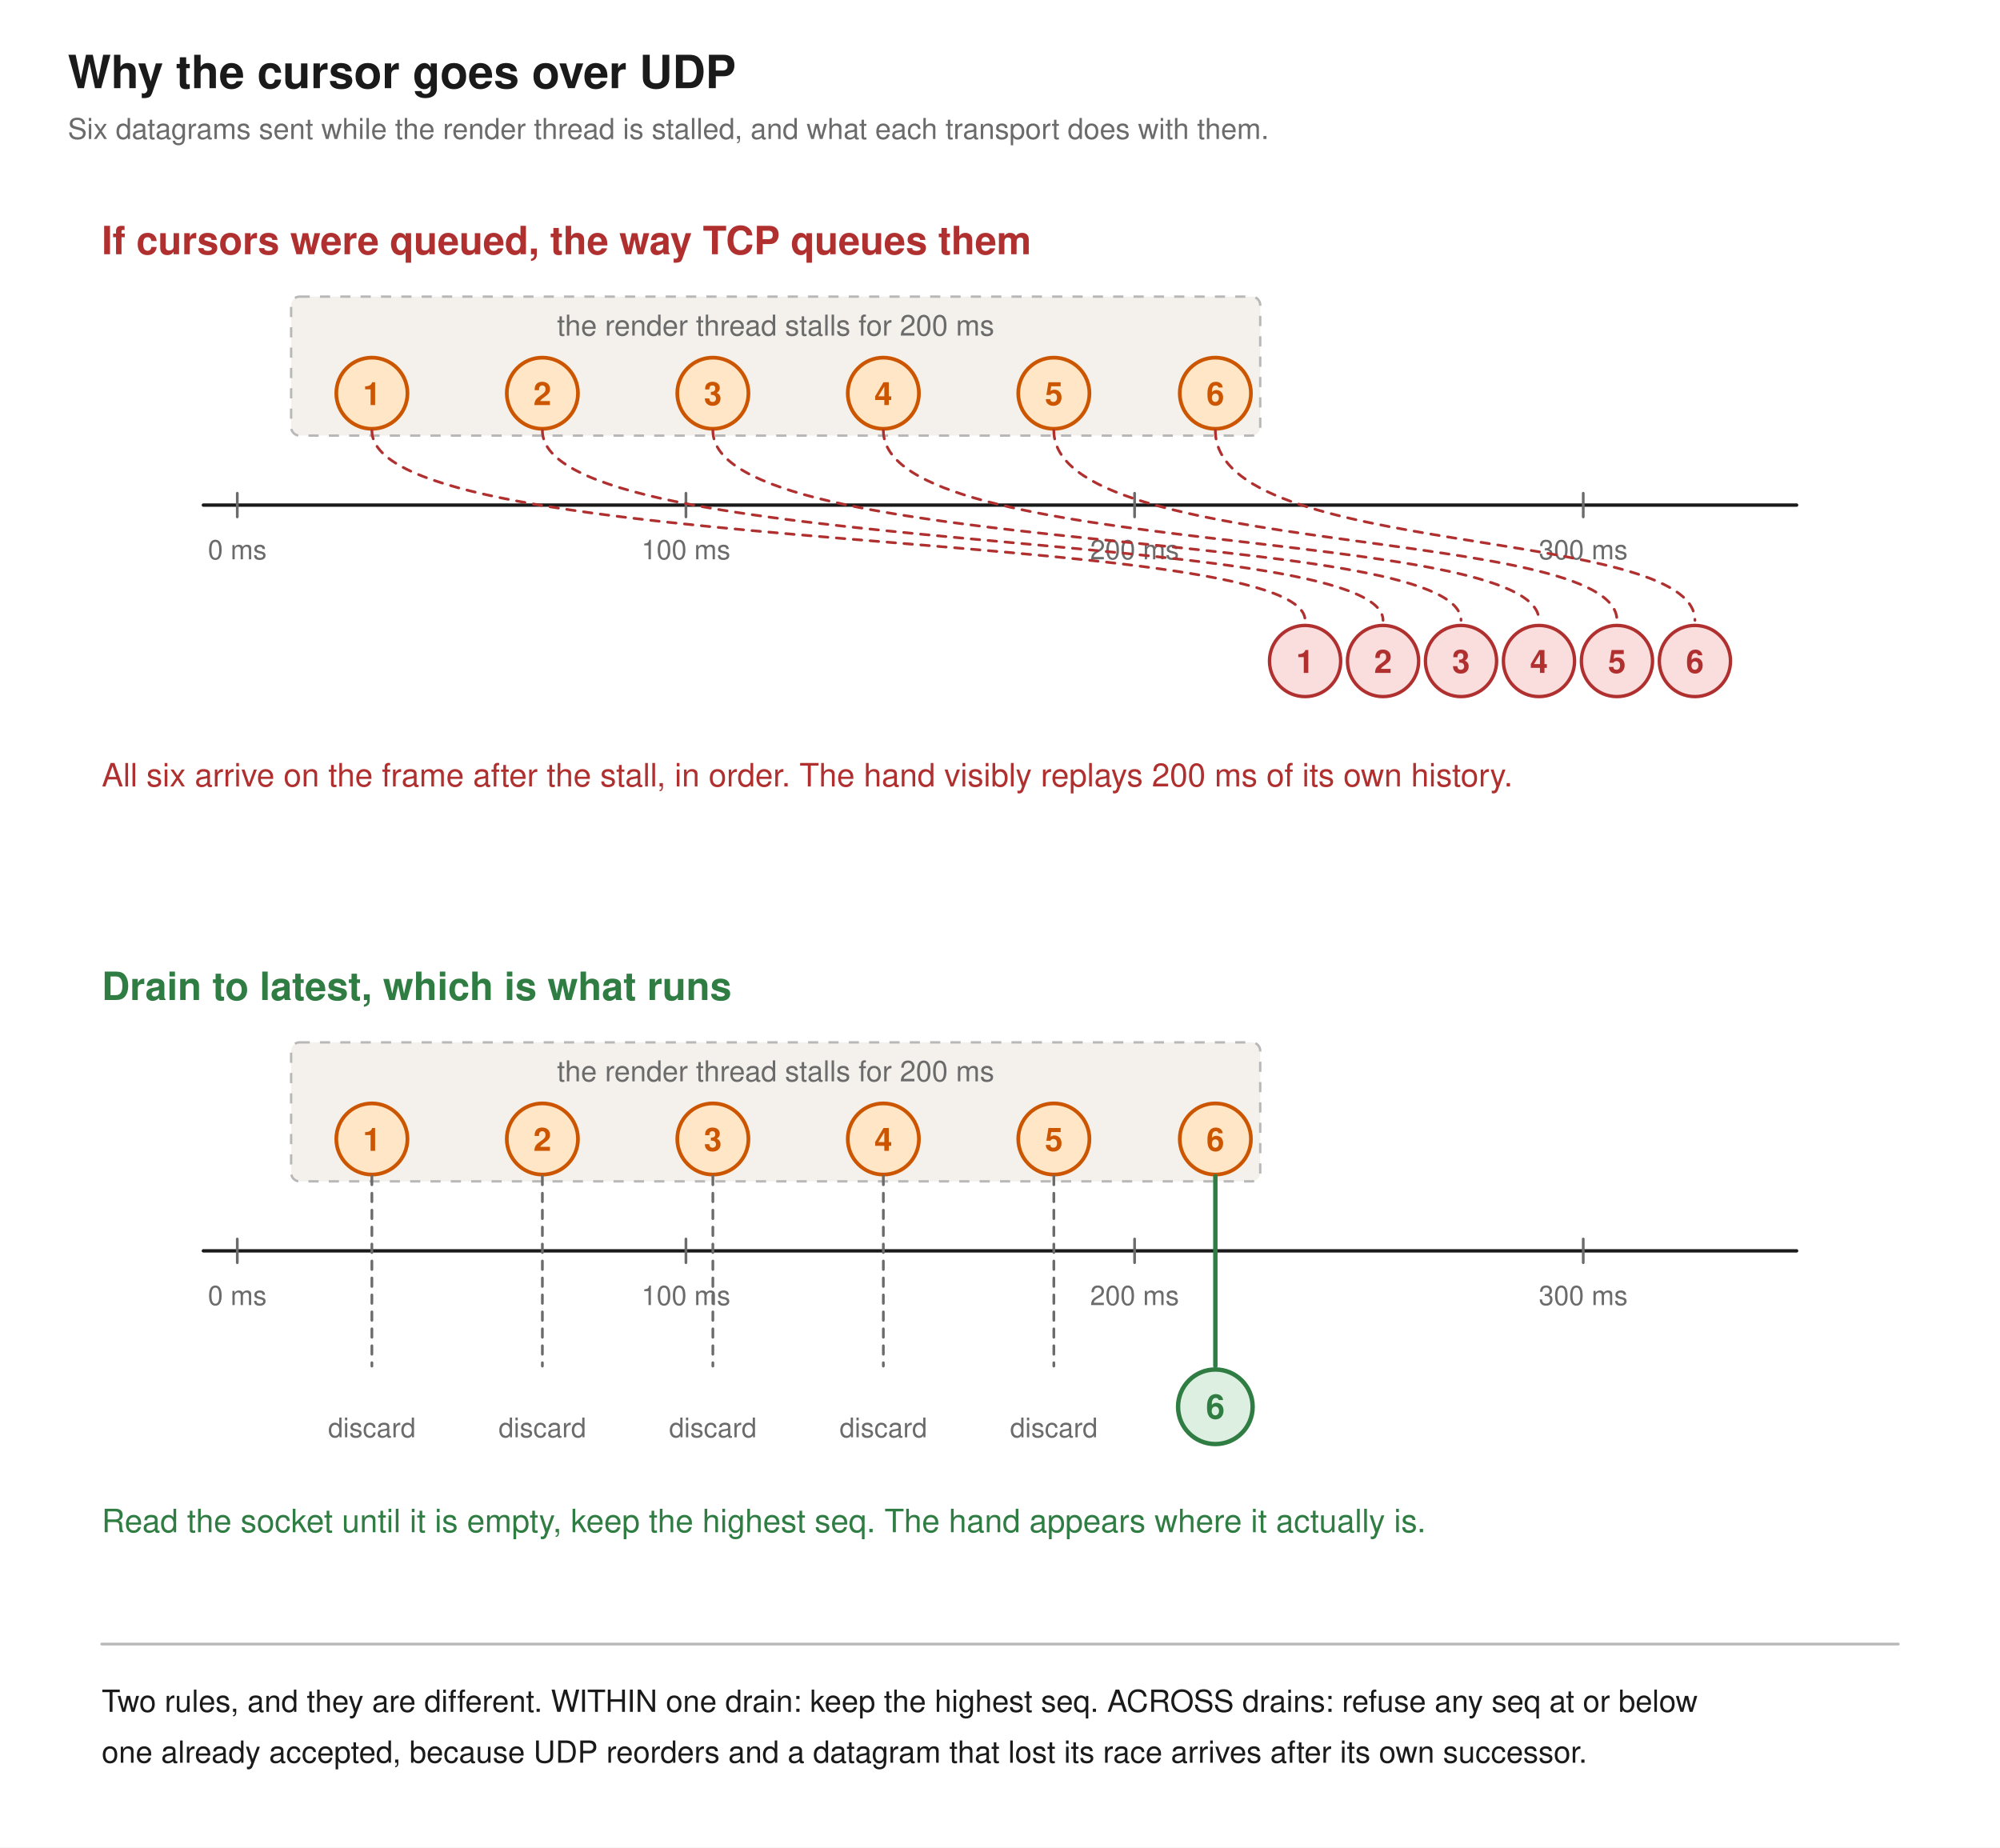
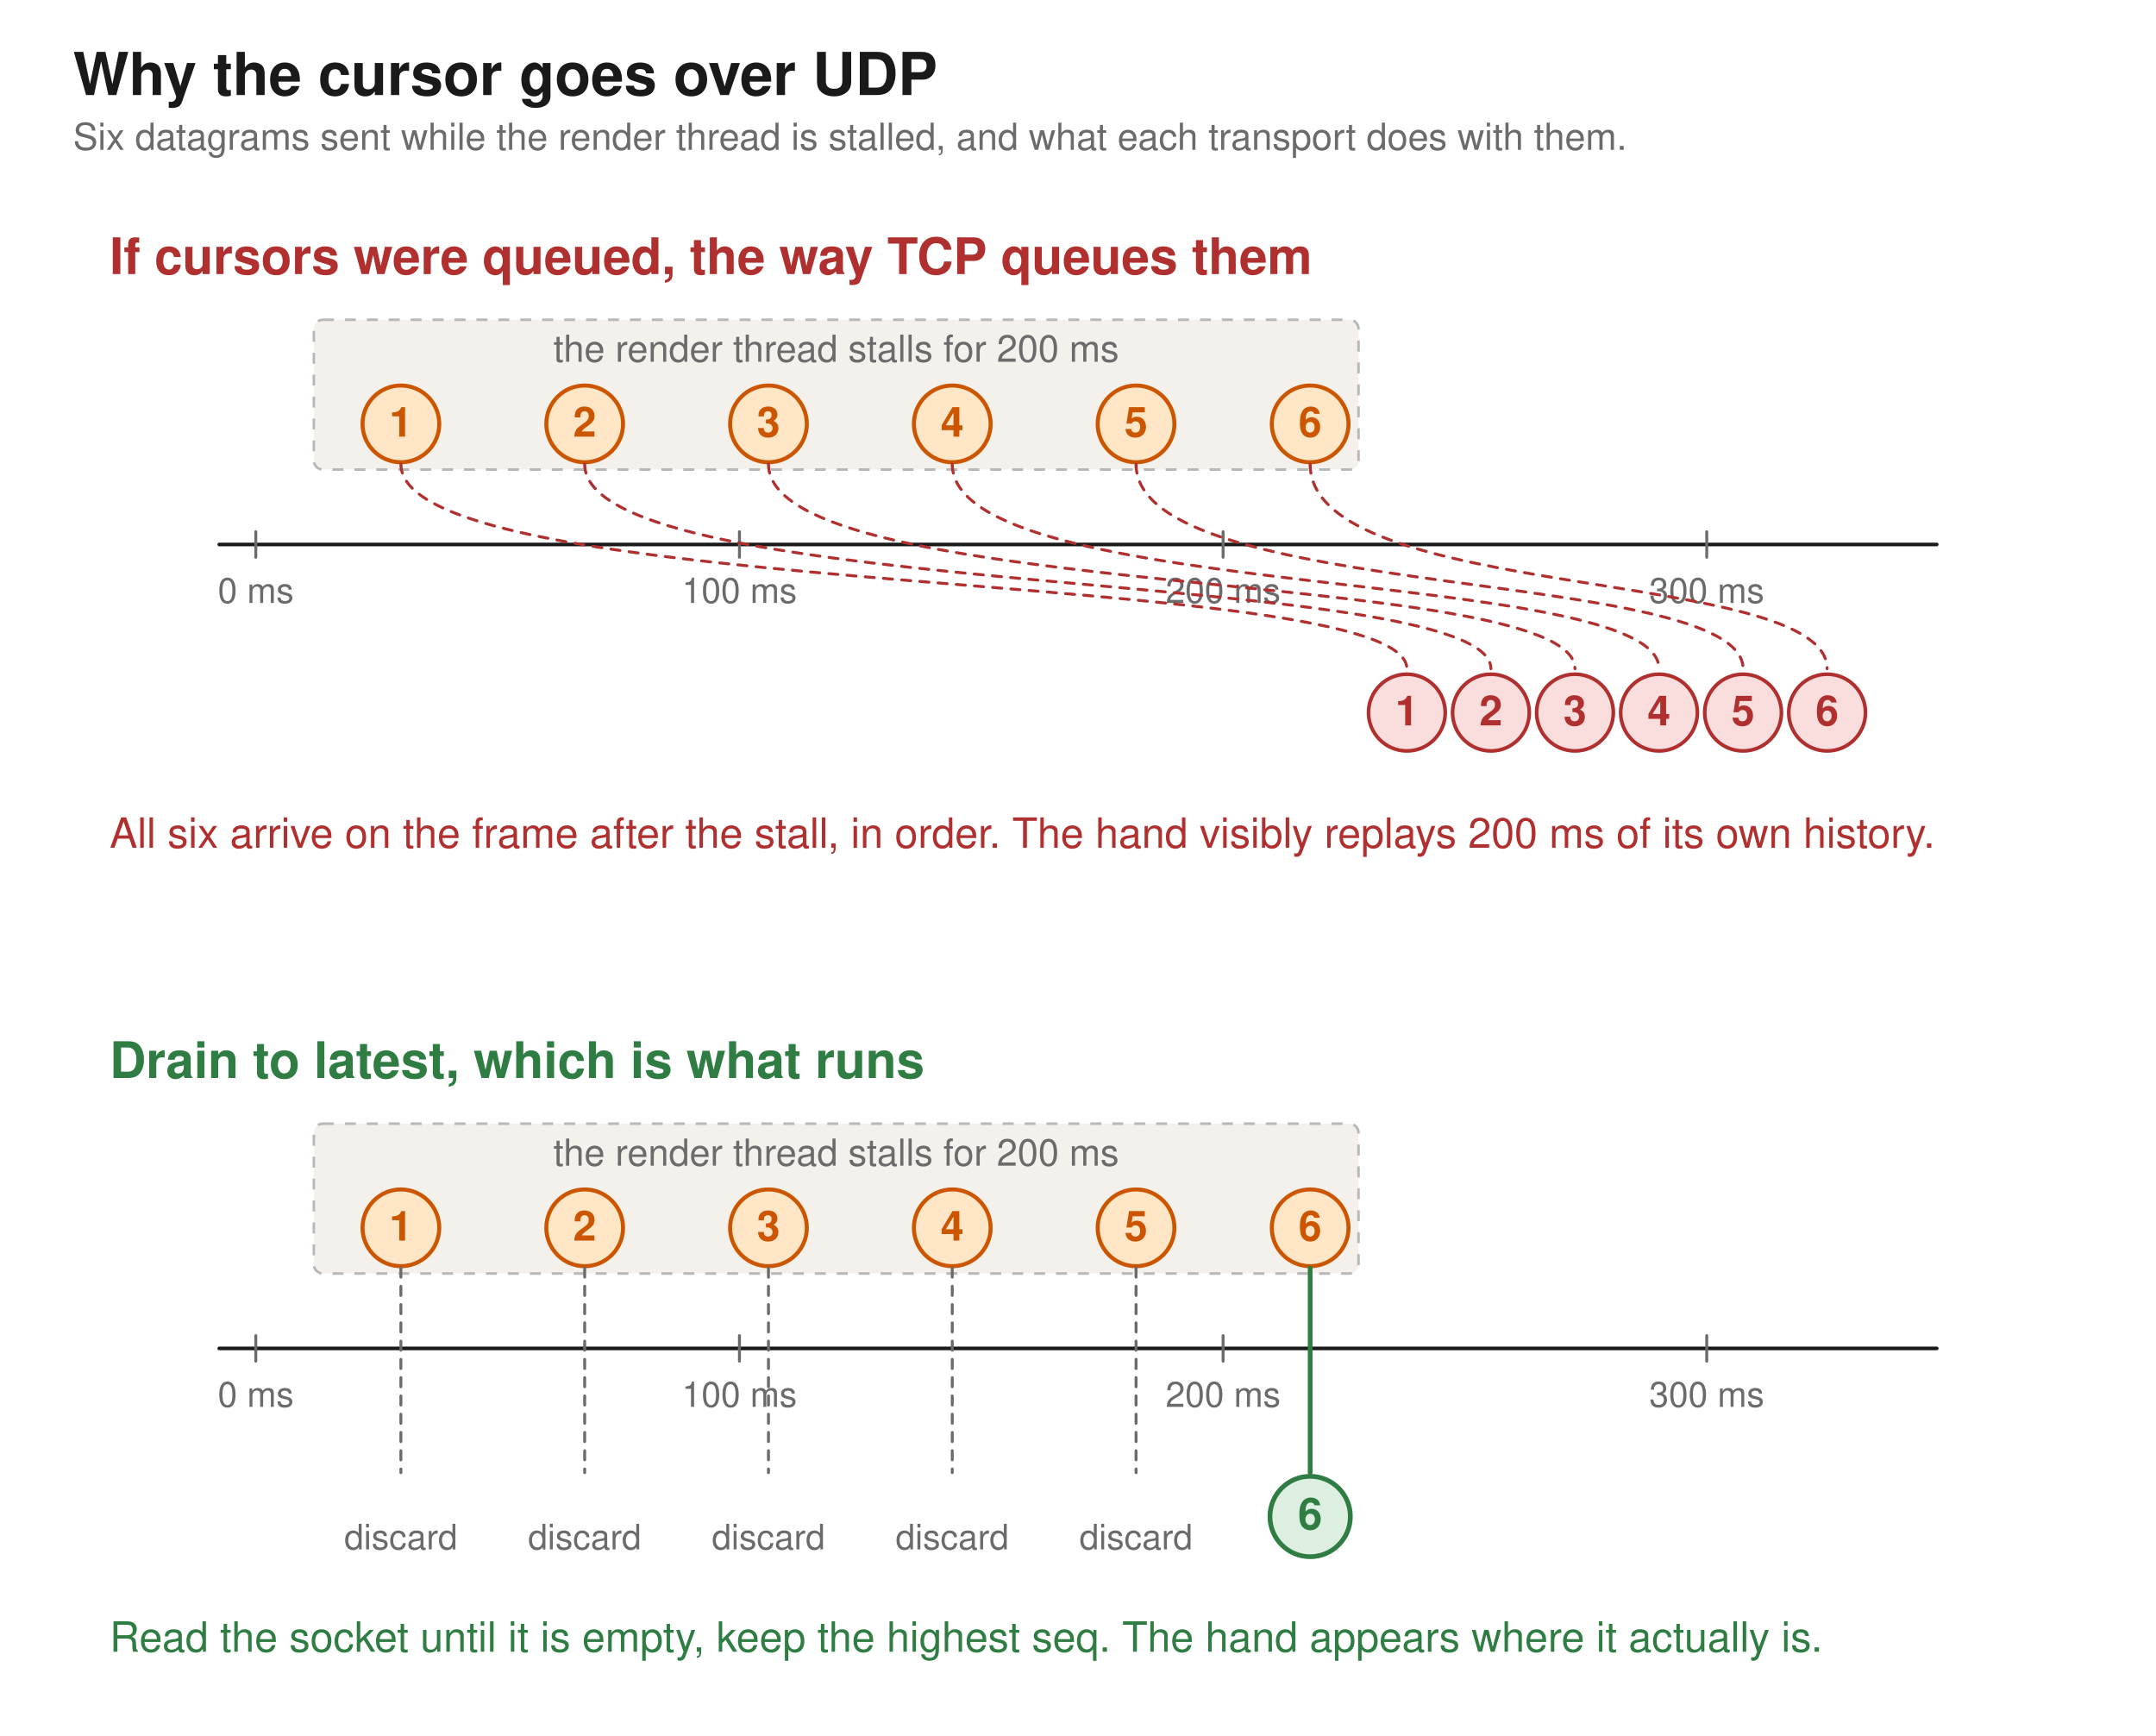
- <svg xmlns="http://www.w3.org/2000/svg" viewBox="0 0 1180 1090" width="1180" height="1090">
-   <rect width="1180" height="1090" fill="#ffffff" />
+ <svg xmlns="http://www.w3.org/2000/svg" viewBox="0 0 1180 950" width="1180" height="950">
+   <rect width="1180" height="950" fill="#ffffff" />
  <defs>
    <marker id="a" viewBox="0 0 10 10" refX="9" refY="5" markerWidth="7" markerHeight="7" orient="auto-start-reverse">
      <path d="M 0 0 L 10 5 L 0 10 z" fill="#1a1a1a" />
    </marker>
    <marker id="ao" viewBox="0 0 10 10" refX="9" refY="5" markerWidth="7" markerHeight="7" orient="auto-start-reverse">
      <path d="M 0 0 L 10 5 L 0 10 z" fill="#cc5500" />
    </marker>
    <marker id="ac" viewBox="0 0 10 10" refX="9" refY="5" markerWidth="7" markerHeight="7" orient="auto-start-reverse">
      <path d="M 0 0 L 10 5 L 0 10 z" fill="#1f6f8b" />
    </marker>
    <marker id="ab" viewBox="0 0 10 10" refX="9" refY="5" markerWidth="7" markerHeight="7" orient="auto-start-reverse">
      <path d="M 0 0 L 10 5 L 0 10 z" fill="#b03030" />
    </marker>
  </defs>
-   <text x="40" y="52" font-family="Helvetica,Arial,sans-serif" font-size="27" fill="#1a1a1a" text-anchor="start" font-weight="bold">Why the cursor goes over UDP</text>
-   <text x="40" y="82" font-family="Helvetica,Arial,sans-serif" font-size="17" fill="#6b6b6b" text-anchor="start" font-weight="normal">Six datagrams sent while the render thread is stalled, and what each transport does with them.</text>
-   <text x="60" y="150" font-family="Helvetica,Arial,sans-serif" font-size="23" fill="#b03030" text-anchor="start" font-weight="bold">If cursors were queued, the way TCP queues them</text>
+   <text x="40" y="52" font-family="Helvetica,Arial,sans-serif" font-size="32.4" fill="#1a1a1a" text-anchor="start" font-weight="bold">Why the cursor goes over UDP</text>
+   <text x="40" y="82" font-family="Helvetica,Arial,sans-serif" font-size="20.4" fill="#6b6b6b" text-anchor="start" font-weight="normal">Six datagrams sent while the render thread is stalled, and what each transport does with them.</text>
+   <text x="60" y="150" font-family="Helvetica,Arial,sans-serif" font-size="27.6" fill="#b03030" text-anchor="start" font-weight="bold">If cursors were queued, the way TCP queues them</text>
  <rect x="171.765" y="175" width="571.765" height="82" rx="5" fill="#f4f1ec" stroke="#b8b8b8" stroke-width="1.4" stroke-dasharray="6 6" />
-   <text x="457.647" y="198" font-family="Helvetica,Arial,sans-serif" font-size="17" fill="#6b6b6b" text-anchor="middle" font-weight="normal">the render thread stalls for 200 ms</text>
+   <text x="457.647" y="198" font-family="Helvetica,Arial,sans-serif" font-size="20.4" fill="#6b6b6b" text-anchor="middle" font-weight="normal">the render thread stalls for 200 ms</text>
  <circle cx="219.412" cy="232" r="21" fill="#ffe6c7" stroke="#cc5500" stroke-width="2.2" />
-   <text x="219.412" y="239" font-family="Helvetica,Arial,sans-serif" font-size="19" fill="#cc5500" text-anchor="middle" font-weight="bold">1</text>
+   <text x="219.412" y="239" font-family="Helvetica,Arial,sans-serif" font-size="22.8" fill="#cc5500" text-anchor="middle" font-weight="bold">1</text>
  <circle cx="320.0" cy="232" r="21" fill="#ffe6c7" stroke="#cc5500" stroke-width="2.2" />
-   <text x="320.0" y="239" font-family="Helvetica,Arial,sans-serif" font-size="19" fill="#cc5500" text-anchor="middle" font-weight="bold">2</text>
+   <text x="320.0" y="239" font-family="Helvetica,Arial,sans-serif" font-size="22.8" fill="#cc5500" text-anchor="middle" font-weight="bold">2</text>
  <circle cx="420.588" cy="232" r="21" fill="#ffe6c7" stroke="#cc5500" stroke-width="2.2" />
-   <text x="420.588" y="239" font-family="Helvetica,Arial,sans-serif" font-size="19" fill="#cc5500" text-anchor="middle" font-weight="bold">3</text>
+   <text x="420.588" y="239" font-family="Helvetica,Arial,sans-serif" font-size="22.8" fill="#cc5500" text-anchor="middle" font-weight="bold">3</text>
  <circle cx="521.176" cy="232" r="21" fill="#ffe6c7" stroke="#cc5500" stroke-width="2.2" />
-   <text x="521.176" y="239" font-family="Helvetica,Arial,sans-serif" font-size="19" fill="#cc5500" text-anchor="middle" font-weight="bold">4</text>
+   <text x="521.176" y="239" font-family="Helvetica,Arial,sans-serif" font-size="22.8" fill="#cc5500" text-anchor="middle" font-weight="bold">4</text>
  <circle cx="621.765" cy="232" r="21" fill="#ffe6c7" stroke="#cc5500" stroke-width="2.2" />
-   <text x="621.765" y="239" font-family="Helvetica,Arial,sans-serif" font-size="19" fill="#cc5500" text-anchor="middle" font-weight="bold">5</text>
+   <text x="621.765" y="239" font-family="Helvetica,Arial,sans-serif" font-size="22.8" fill="#cc5500" text-anchor="middle" font-weight="bold">5</text>
  <circle cx="717.059" cy="232" r="21" fill="#ffe6c7" stroke="#cc5500" stroke-width="2.2" />
-   <text x="717.059" y="239" font-family="Helvetica,Arial,sans-serif" font-size="19" fill="#cc5500" text-anchor="middle" font-weight="bold">6</text>
+   <text x="717.059" y="239" font-family="Helvetica,Arial,sans-serif" font-size="22.8" fill="#cc5500" text-anchor="middle" font-weight="bold">6</text>
  <line x1="120" y1="298" x2="1060" y2="298" stroke="#1a1a1a" stroke-width="2.0" stroke-linecap="round" />
  <line x1="140.0" y1="291" x2="140.0" y2="305" stroke="#6b6b6b" stroke-width="1.6" stroke-linecap="round" />
-   <rect x="116.08" y="316.24" width="47.84" height="21.6" fill="#ffffff" rx="3" />
-   <text x="140.0" y="330" font-family="Helvetica,Arial,sans-serif" font-size="16" fill="#6b6b6b" text-anchor="middle" font-weight="normal">0 ms</text>
+   <rect x="112.496" y="313.488" width="55.008" height="25.92" fill="#ffffff" rx="3" />
+   <text x="140.0" y="330" font-family="Helvetica,Arial,sans-serif" font-size="19.2" fill="#6b6b6b" text-anchor="middle" font-weight="normal">0 ms</text>
  <line x1="404.706" y1="291" x2="404.706" y2="305" stroke="#6b6b6b" stroke-width="1.6" stroke-linecap="round" />
-   <rect x="371.826" y="316.24" width="65.76" height="21.6" fill="#ffffff" rx="3" />
-   <text x="404.706" y="330" font-family="Helvetica,Arial,sans-serif" font-size="16" fill="#6b6b6b" text-anchor="middle" font-weight="normal">100 ms</text>
+   <rect x="366.45" y="313.488" width="76.512" height="25.92" fill="#ffffff" rx="3" />
+   <text x="404.706" y="330" font-family="Helvetica,Arial,sans-serif" font-size="19.2" fill="#6b6b6b" text-anchor="middle" font-weight="normal">100 ms</text>
  <line x1="669.412" y1="291" x2="669.412" y2="305" stroke="#6b6b6b" stroke-width="1.6" stroke-linecap="round" />
-   <rect x="636.532" y="316.24" width="65.76" height="21.6" fill="#ffffff" rx="3" />
-   <text x="669.412" y="330" font-family="Helvetica,Arial,sans-serif" font-size="16" fill="#6b6b6b" text-anchor="middle" font-weight="normal">200 ms</text>
+   <rect x="631.156" y="313.488" width="76.512" height="25.92" fill="#ffffff" rx="3" />
+   <text x="669.412" y="330" font-family="Helvetica,Arial,sans-serif" font-size="19.2" fill="#6b6b6b" text-anchor="middle" font-weight="normal">200 ms</text>
  <line x1="934.118" y1="291" x2="934.118" y2="305" stroke="#6b6b6b" stroke-width="1.6" stroke-linecap="round" />
-   <rect x="901.238" y="316.24" width="65.76" height="21.6" fill="#ffffff" rx="3" />
-   <text x="934.118" y="330" font-family="Helvetica,Arial,sans-serif" font-size="16" fill="#6b6b6b" text-anchor="middle" font-weight="normal">300 ms</text>
+   <rect x="895.862" y="313.488" width="76.512" height="25.92" fill="#ffffff" rx="3" />
+   <text x="934.118" y="330" font-family="Helvetica,Arial,sans-serif" font-size="19.2" fill="#6b6b6b" text-anchor="middle" font-weight="normal">300 ms</text>
  <path d="M 219.412 254 C 219.412 330, 770.0 310, 770.0 366" fill="none" stroke="#b03030" stroke-width="1.6" stroke-linecap="round" stroke-dasharray="5 5" />
  <circle cx="770.0" cy="390" r="21" fill="#fadddd" stroke="#b03030" stroke-width="2.0" />
-   <text x="770.0" y="397" font-family="Helvetica,Arial,sans-serif" font-size="19" fill="#b03030" text-anchor="middle" font-weight="bold">1</text>
+   <text x="770.0" y="397" font-family="Helvetica,Arial,sans-serif" font-size="22.8" fill="#b03030" text-anchor="middle" font-weight="bold">1</text>
  <path d="M 320.0 254 C 320.0 330, 816.0 310, 816.0 366" fill="none" stroke="#b03030" stroke-width="1.6" stroke-linecap="round" stroke-dasharray="5 5" />
  <circle cx="816.0" cy="390" r="21" fill="#fadddd" stroke="#b03030" stroke-width="2.0" />
-   <text x="816.0" y="397" font-family="Helvetica,Arial,sans-serif" font-size="19" fill="#b03030" text-anchor="middle" font-weight="bold">2</text>
+   <text x="816.0" y="397" font-family="Helvetica,Arial,sans-serif" font-size="22.8" fill="#b03030" text-anchor="middle" font-weight="bold">2</text>
  <path d="M 420.588 254 C 420.588 330, 862.0 310, 862.0 366" fill="none" stroke="#b03030" stroke-width="1.6" stroke-linecap="round" stroke-dasharray="5 5" />
  <circle cx="862.0" cy="390" r="21" fill="#fadddd" stroke="#b03030" stroke-width="2.0" />
-   <text x="862.0" y="397" font-family="Helvetica,Arial,sans-serif" font-size="19" fill="#b03030" text-anchor="middle" font-weight="bold">3</text>
+   <text x="862.0" y="397" font-family="Helvetica,Arial,sans-serif" font-size="22.8" fill="#b03030" text-anchor="middle" font-weight="bold">3</text>
  <path d="M 521.176 254 C 521.176 330, 908.0 310, 908.0 366" fill="none" stroke="#b03030" stroke-width="1.6" stroke-linecap="round" stroke-dasharray="5 5" />
  <circle cx="908.0" cy="390" r="21" fill="#fadddd" stroke="#b03030" stroke-width="2.0" />
-   <text x="908.0" y="397" font-family="Helvetica,Arial,sans-serif" font-size="19" fill="#b03030" text-anchor="middle" font-weight="bold">4</text>
+   <text x="908.0" y="397" font-family="Helvetica,Arial,sans-serif" font-size="22.8" fill="#b03030" text-anchor="middle" font-weight="bold">4</text>
  <path d="M 621.765 254 C 621.765 330, 954.0 310, 954.0 366" fill="none" stroke="#b03030" stroke-width="1.6" stroke-linecap="round" stroke-dasharray="5 5" />
  <circle cx="954.0" cy="390" r="21" fill="#fadddd" stroke="#b03030" stroke-width="2.0" />
-   <text x="954.0" y="397" font-family="Helvetica,Arial,sans-serif" font-size="19" fill="#b03030" text-anchor="middle" font-weight="bold">5</text>
+   <text x="954.0" y="397" font-family="Helvetica,Arial,sans-serif" font-size="22.8" fill="#b03030" text-anchor="middle" font-weight="bold">5</text>
  <path d="M 717.059 254 C 717.059 330, 1000.0 310, 1000.0 366" fill="none" stroke="#b03030" stroke-width="1.6" stroke-linecap="round" stroke-dasharray="5 5" />
  <circle cx="1000.0" cy="390" r="21" fill="#fadddd" stroke="#b03030" stroke-width="2.0" />
-   <text x="1000.0" y="397" font-family="Helvetica,Arial,sans-serif" font-size="19" fill="#b03030" text-anchor="middle" font-weight="bold">6</text>
-   <text x="60" y="464" font-family="Helvetica,Arial,sans-serif" font-size="19" fill="#b03030" text-anchor="start" font-weight="normal">All six arrive on the frame after the stall, in order. The hand visibly replays 200 ms of its own history.</text>
-   <text x="60" y="590" font-family="Helvetica,Arial,sans-serif" font-size="23" fill="#2f7d43" text-anchor="start" font-weight="bold">Drain to latest, which is what runs</text>
+   <text x="1000.0" y="397" font-family="Helvetica,Arial,sans-serif" font-size="22.8" fill="#b03030" text-anchor="middle" font-weight="bold">6</text>
+   <text x="60" y="464.0" font-family="Helvetica,Arial,sans-serif" font-size="22.8" fill="#b03030" text-anchor="start" font-weight="normal">All six arrive on the frame after the stall, in order. The hand visibly replays 200 ms of its own history.</text>
+   <text x="60" y="590" font-family="Helvetica,Arial,sans-serif" font-size="27.6" fill="#2f7d43" text-anchor="start" font-weight="bold">Drain to latest, which is what runs</text>
  <rect x="171.765" y="615" width="571.765" height="82" rx="5" fill="#f4f1ec" stroke="#b8b8b8" stroke-width="1.4" stroke-dasharray="6 6" />
-   <text x="457.647" y="638" font-family="Helvetica,Arial,sans-serif" font-size="17" fill="#6b6b6b" text-anchor="middle" font-weight="normal">the render thread stalls for 200 ms</text>
+   <text x="457.647" y="638" font-family="Helvetica,Arial,sans-serif" font-size="20.4" fill="#6b6b6b" text-anchor="middle" font-weight="normal">the render thread stalls for 200 ms</text>
  <circle cx="219.412" cy="672" r="21" fill="#ffe6c7" stroke="#cc5500" stroke-width="2.2" />
-   <text x="219.412" y="679" font-family="Helvetica,Arial,sans-serif" font-size="19" fill="#cc5500" text-anchor="middle" font-weight="bold">1</text>
+   <text x="219.412" y="679" font-family="Helvetica,Arial,sans-serif" font-size="22.8" fill="#cc5500" text-anchor="middle" font-weight="bold">1</text>
  <circle cx="320.0" cy="672" r="21" fill="#ffe6c7" stroke="#cc5500" stroke-width="2.2" />
-   <text x="320.0" y="679" font-family="Helvetica,Arial,sans-serif" font-size="19" fill="#cc5500" text-anchor="middle" font-weight="bold">2</text>
+   <text x="320.0" y="679" font-family="Helvetica,Arial,sans-serif" font-size="22.8" fill="#cc5500" text-anchor="middle" font-weight="bold">2</text>
  <circle cx="420.588" cy="672" r="21" fill="#ffe6c7" stroke="#cc5500" stroke-width="2.2" />
-   <text x="420.588" y="679" font-family="Helvetica,Arial,sans-serif" font-size="19" fill="#cc5500" text-anchor="middle" font-weight="bold">3</text>
+   <text x="420.588" y="679" font-family="Helvetica,Arial,sans-serif" font-size="22.8" fill="#cc5500" text-anchor="middle" font-weight="bold">3</text>
  <circle cx="521.176" cy="672" r="21" fill="#ffe6c7" stroke="#cc5500" stroke-width="2.2" />
-   <text x="521.176" y="679" font-family="Helvetica,Arial,sans-serif" font-size="19" fill="#cc5500" text-anchor="middle" font-weight="bold">4</text>
+   <text x="521.176" y="679" font-family="Helvetica,Arial,sans-serif" font-size="22.8" fill="#cc5500" text-anchor="middle" font-weight="bold">4</text>
  <circle cx="621.765" cy="672" r="21" fill="#ffe6c7" stroke="#cc5500" stroke-width="2.2" />
-   <text x="621.765" y="679" font-family="Helvetica,Arial,sans-serif" font-size="19" fill="#cc5500" text-anchor="middle" font-weight="bold">5</text>
+   <text x="621.765" y="679" font-family="Helvetica,Arial,sans-serif" font-size="22.8" fill="#cc5500" text-anchor="middle" font-weight="bold">5</text>
  <circle cx="717.059" cy="672" r="21" fill="#ffe6c7" stroke="#cc5500" stroke-width="2.2" />
-   <text x="717.059" y="679" font-family="Helvetica,Arial,sans-serif" font-size="19" fill="#cc5500" text-anchor="middle" font-weight="bold">6</text>
+   <text x="717.059" y="679" font-family="Helvetica,Arial,sans-serif" font-size="22.8" fill="#cc5500" text-anchor="middle" font-weight="bold">6</text>
  <line x1="120" y1="738" x2="1060" y2="738" stroke="#1a1a1a" stroke-width="2.0" stroke-linecap="round" />
  <line x1="140.0" y1="731" x2="140.0" y2="745" stroke="#6b6b6b" stroke-width="1.6" stroke-linecap="round" />
-   <rect x="116.08" y="756.24" width="47.84" height="21.6" fill="#ffffff" rx="3" />
-   <text x="140.0" y="770" font-family="Helvetica,Arial,sans-serif" font-size="16" fill="#6b6b6b" text-anchor="middle" font-weight="normal">0 ms</text>
+   <rect x="112.496" y="753.488" width="55.008" height="25.92" fill="#ffffff" rx="3" />
+   <text x="140.0" y="770" font-family="Helvetica,Arial,sans-serif" font-size="19.2" fill="#6b6b6b" text-anchor="middle" font-weight="normal">0 ms</text>
  <line x1="404.706" y1="731" x2="404.706" y2="745" stroke="#6b6b6b" stroke-width="1.6" stroke-linecap="round" />
-   <rect x="371.826" y="756.24" width="65.76" height="21.6" fill="#ffffff" rx="3" />
-   <text x="404.706" y="770" font-family="Helvetica,Arial,sans-serif" font-size="16" fill="#6b6b6b" text-anchor="middle" font-weight="normal">100 ms</text>
+   <rect x="366.45" y="753.488" width="76.512" height="25.92" fill="#ffffff" rx="3" />
+   <text x="404.706" y="770" font-family="Helvetica,Arial,sans-serif" font-size="19.2" fill="#6b6b6b" text-anchor="middle" font-weight="normal">100 ms</text>
  <line x1="669.412" y1="731" x2="669.412" y2="745" stroke="#6b6b6b" stroke-width="1.6" stroke-linecap="round" />
-   <rect x="636.532" y="756.24" width="65.76" height="21.6" fill="#ffffff" rx="3" />
-   <text x="669.412" y="770" font-family="Helvetica,Arial,sans-serif" font-size="16" fill="#6b6b6b" text-anchor="middle" font-weight="normal">200 ms</text>
+   <rect x="631.156" y="753.488" width="76.512" height="25.92" fill="#ffffff" rx="3" />
+   <text x="669.412" y="770" font-family="Helvetica,Arial,sans-serif" font-size="19.2" fill="#6b6b6b" text-anchor="middle" font-weight="normal">200 ms</text>
  <line x1="934.118" y1="731" x2="934.118" y2="745" stroke="#6b6b6b" stroke-width="1.6" stroke-linecap="round" />
-   <rect x="901.238" y="756.24" width="65.76" height="21.6" fill="#ffffff" rx="3" />
-   <text x="934.118" y="770" font-family="Helvetica,Arial,sans-serif" font-size="16" fill="#6b6b6b" text-anchor="middle" font-weight="normal">300 ms</text>
+   <rect x="895.862" y="753.488" width="76.512" height="25.92" fill="#ffffff" rx="3" />
+   <text x="934.118" y="770" font-family="Helvetica,Arial,sans-serif" font-size="19.2" fill="#6b6b6b" text-anchor="middle" font-weight="normal">300 ms</text>
  <line x1="219.412" y1="694" x2="219.412" y2="806" stroke="#6b6b6b" stroke-width="1.6" stroke-linecap="round" stroke-dasharray="5 5" />
-   <text x="219.412" y="848" font-family="Helvetica,Arial,sans-serif" font-size="16" fill="#6b6b6b" text-anchor="middle" font-weight="normal">discard</text>
+   <text x="219.412" y="848" font-family="Helvetica,Arial,sans-serif" font-size="19.2" fill="#6b6b6b" text-anchor="middle" font-weight="normal">discard</text>
  <line x1="320.0" y1="694" x2="320.0" y2="806" stroke="#6b6b6b" stroke-width="1.6" stroke-linecap="round" stroke-dasharray="5 5" />
-   <text x="320.0" y="848" font-family="Helvetica,Arial,sans-serif" font-size="16" fill="#6b6b6b" text-anchor="middle" font-weight="normal">discard</text>
+   <text x="320.0" y="848" font-family="Helvetica,Arial,sans-serif" font-size="19.2" fill="#6b6b6b" text-anchor="middle" font-weight="normal">discard</text>
  <line x1="420.588" y1="694" x2="420.588" y2="806" stroke="#6b6b6b" stroke-width="1.6" stroke-linecap="round" stroke-dasharray="5 5" />
-   <text x="420.588" y="848" font-family="Helvetica,Arial,sans-serif" font-size="16" fill="#6b6b6b" text-anchor="middle" font-weight="normal">discard</text>
+   <text x="420.588" y="848" font-family="Helvetica,Arial,sans-serif" font-size="19.2" fill="#6b6b6b" text-anchor="middle" font-weight="normal">discard</text>
  <line x1="521.176" y1="694" x2="521.176" y2="806" stroke="#6b6b6b" stroke-width="1.6" stroke-linecap="round" stroke-dasharray="5 5" />
-   <text x="521.176" y="848" font-family="Helvetica,Arial,sans-serif" font-size="16" fill="#6b6b6b" text-anchor="middle" font-weight="normal">discard</text>
+   <text x="521.176" y="848" font-family="Helvetica,Arial,sans-serif" font-size="19.2" fill="#6b6b6b" text-anchor="middle" font-weight="normal">discard</text>
  <line x1="621.765" y1="694" x2="621.765" y2="806" stroke="#6b6b6b" stroke-width="1.6" stroke-linecap="round" stroke-dasharray="5 5" />
-   <text x="621.765" y="848" font-family="Helvetica,Arial,sans-serif" font-size="16" fill="#6b6b6b" text-anchor="middle" font-weight="normal">discard</text>
+   <text x="621.765" y="848" font-family="Helvetica,Arial,sans-serif" font-size="19.2" fill="#6b6b6b" text-anchor="middle" font-weight="normal">discard</text>
  <line x1="717.059" y1="694" x2="717.059" y2="806" stroke="#2f7d43" stroke-width="2.6" stroke-linecap="round" />
  <circle cx="717.059" cy="830" r="22" fill="#ddefe1" stroke="#2f7d43" stroke-width="2.6" />
-   <text x="717.059" y="837" font-family="Helvetica,Arial,sans-serif" font-size="20" fill="#2f7d43" text-anchor="middle" font-weight="bold">6</text>
-   <text x="60" y="904" font-family="Helvetica,Arial,sans-serif" font-size="19" fill="#2f7d43" text-anchor="start" font-weight="normal">Read the socket until it is empty, keep the highest seq. The hand appears where it actually is.</text>
-   <line x1="60" y1="970" x2="1120" y2="970" stroke="#b8b8b8" stroke-width="1.6" stroke-linecap="round" />
-   <text x="60" y="1010" font-family="Helvetica,Arial,sans-serif" font-size="18" fill="#1a1a1a" text-anchor="start" font-weight="normal">Two rules, and they are different. WITHIN one drain: keep the highest seq. ACROSS drains: refuse any seq at or below</text>
-   <text x="60" y="1040" font-family="Helvetica,Arial,sans-serif" font-size="18" fill="#1a1a1a" text-anchor="start" font-weight="normal">one already accepted, because UDP reorders and a datagram that lost its race arrives after its own successor.</text>
+   <text x="717.059" y="837" font-family="Helvetica,Arial,sans-serif" font-size="24" fill="#2f7d43" text-anchor="middle" font-weight="bold">6</text>
+   <text x="60" y="904.0" font-family="Helvetica,Arial,sans-serif" font-size="22.8" fill="#2f7d43" text-anchor="start" font-weight="normal">Read the socket until it is empty, keep the highest seq. The hand appears where it actually is.</text>
</svg>
